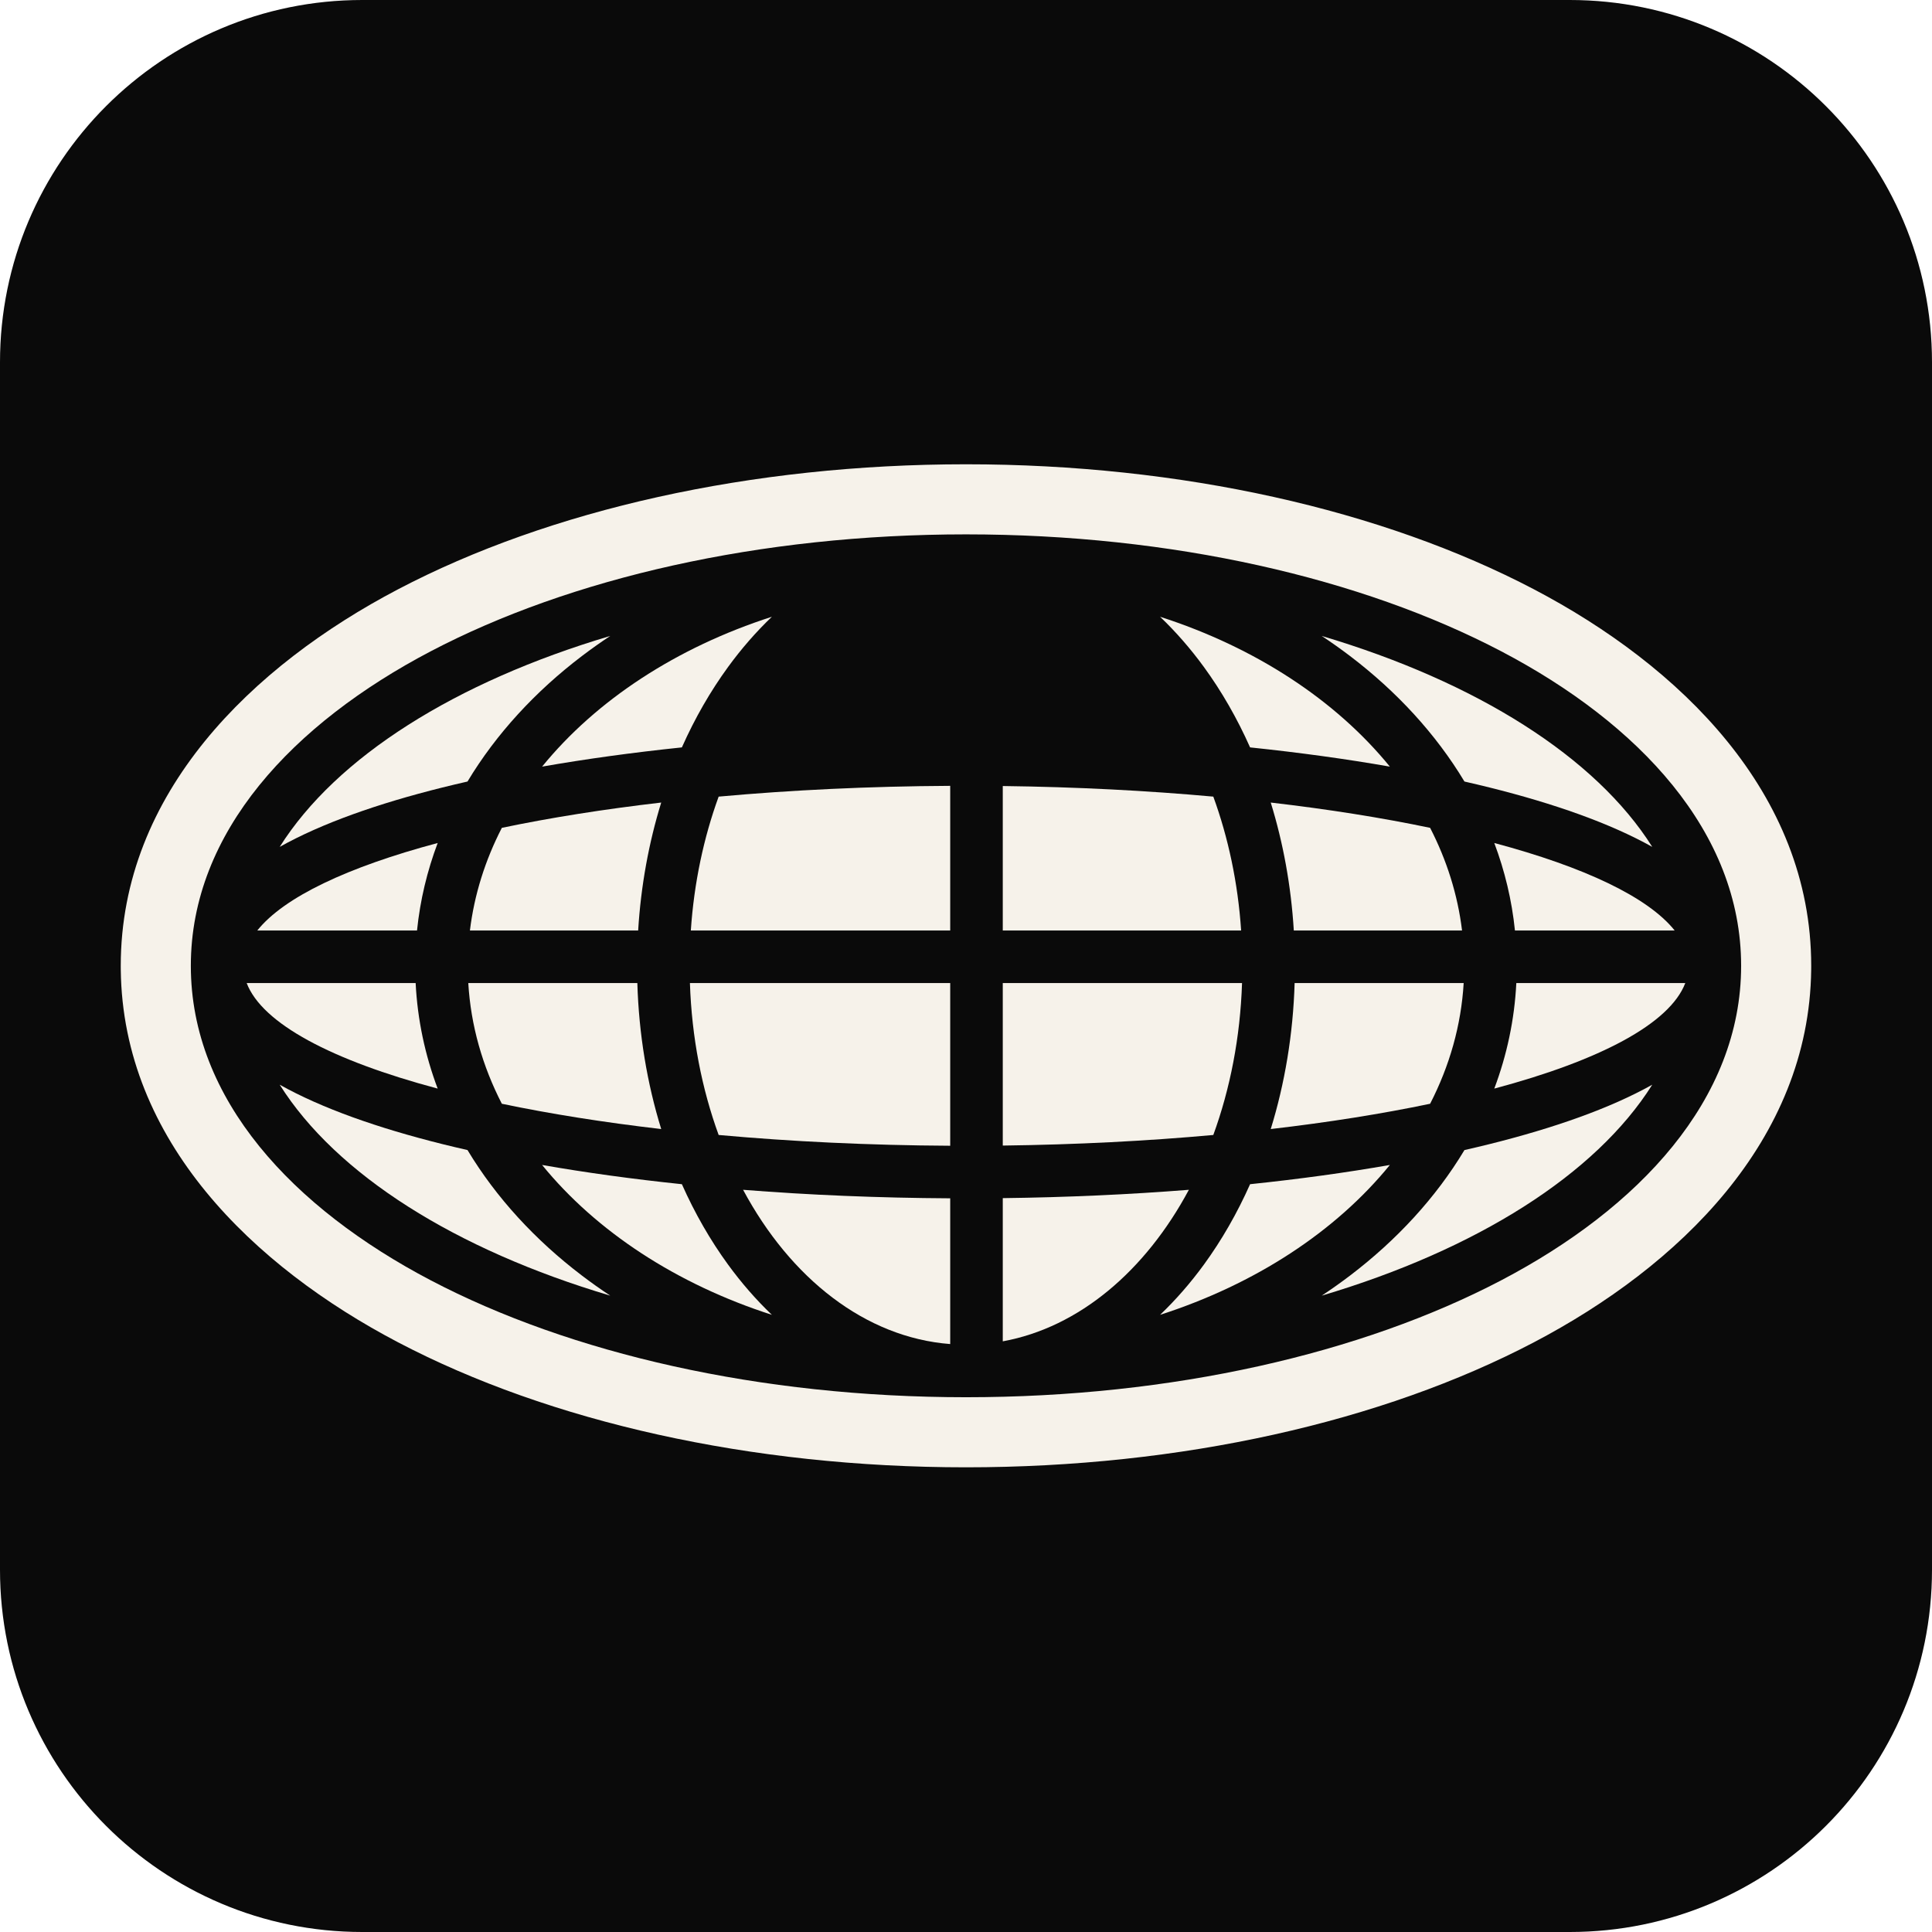
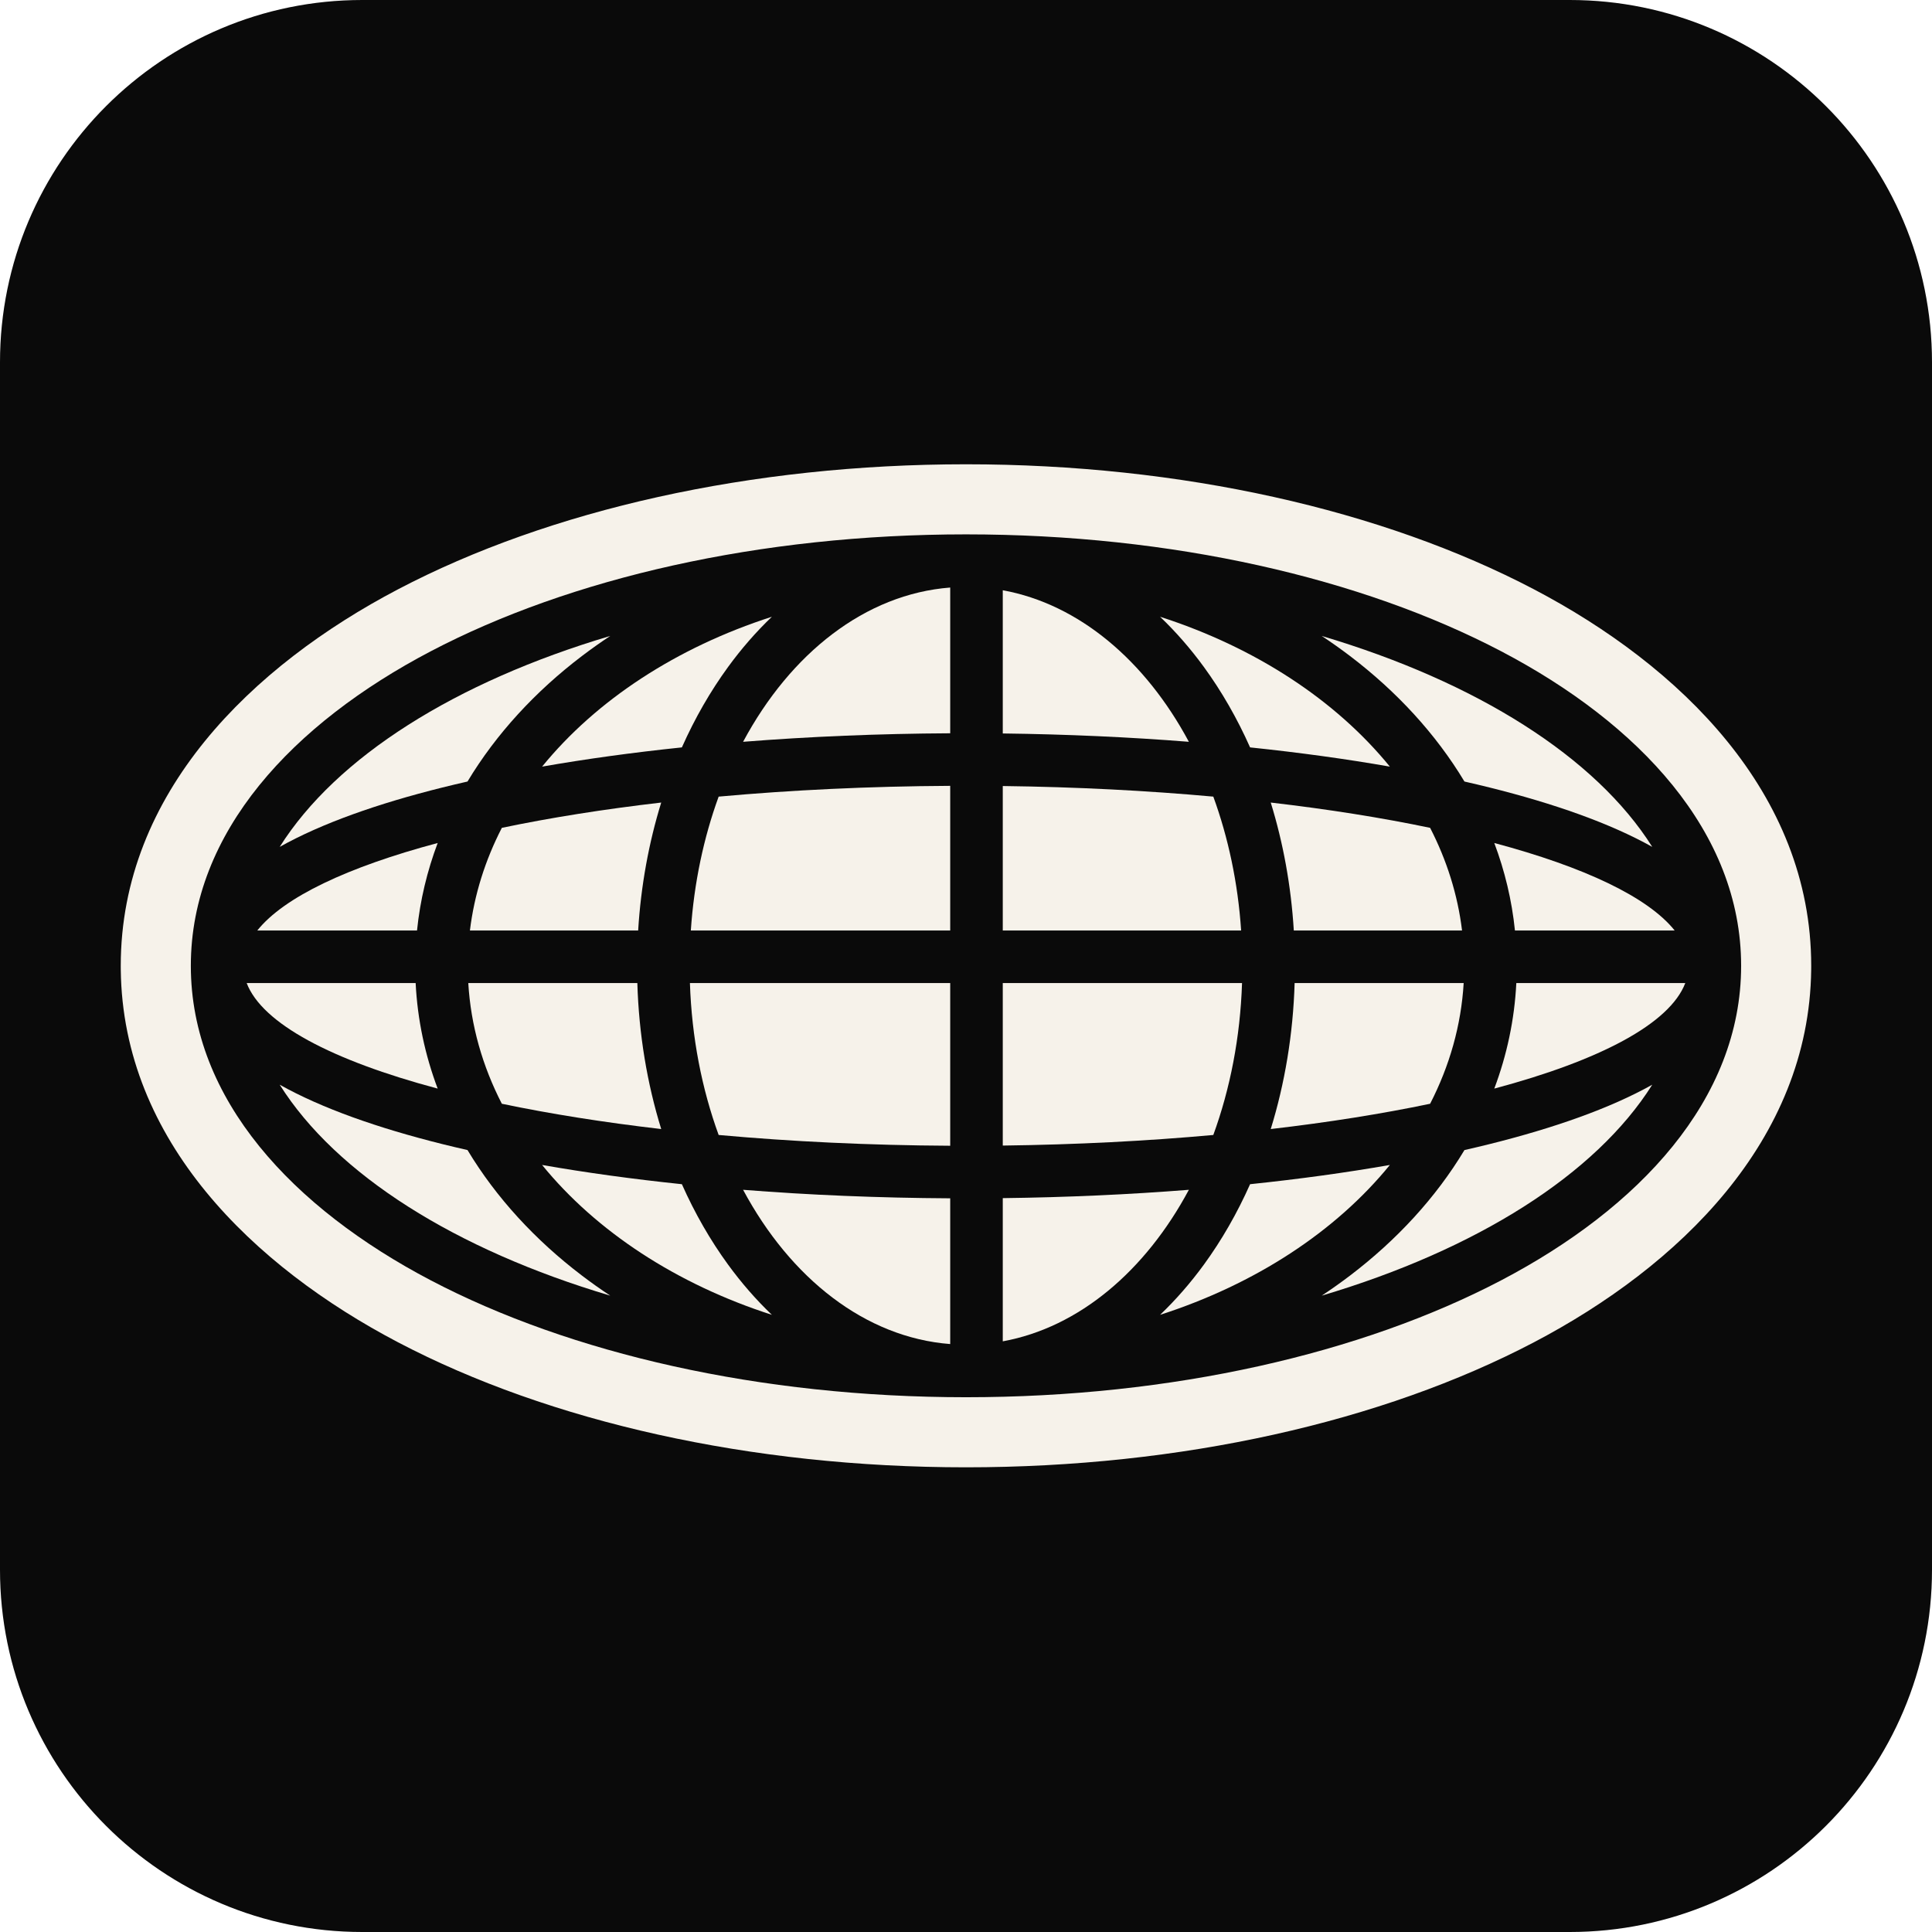
<svg xmlns="http://www.w3.org/2000/svg" viewBox="0 0 32 32" width="32" height="32">
  <rect width="32" height="32" rx="6" fill="#0a0a0a" />
  <g fill="#f6f2ea" transform="translate(2, 7.69) scale(0.02902)">
    <path d="M482.415 0C605.285 0 719.997 25.962 806.542 71.34C889.679 114.931 964.83 187.392 964.83 286.239L964.816 288.551C963.656 386.216 889.03 457.888 806.542 501.139C719.997 546.516 605.285 572.479 482.415 572.479C359.545 572.479 244.833 546.516 158.288 501.139C75.8 457.888 1.175 386.216 0.014 288.551L0 286.239C4.95911e-05 187.392 75.151 114.931 158.288 71.34C244.833 25.962 359.545 2.28882e-05 482.415 0ZM482.415 40C364.679 40 256.6 64.957 176.862 106.766C98.539 147.833 40 209.788 40 286.239C40 362.691 98.539 424.646 176.862 465.713C256.6 507.521 364.679 532.478 482.415 532.479C600.152 532.479 708.23 507.521 787.968 465.713C866.292 424.646 924.83 362.691 924.83 286.239C924.83 209.788 866.292 147.833 787.968 106.766C708.23 64.957 600.152 40 482.415 40Z" />
    <path fill-rule="evenodd" clip-rule="evenodd" d="M355.201 414.086C382.246 464.584 424.899 498.39 473.415 502.132V418.947C432.416 418.732 392.739 417.053 355.201 414.086Z" />
    <path fill-rule="evenodd" clip-rule="evenodd" d="M609.629 414.086C575.765 416.762 540.161 418.393 503.415 418.844V500.578C546.931 492.641 584.838 460.377 609.629 414.086Z" />
    <path fill-rule="evenodd" clip-rule="evenodd" d="M240.484 399.916C271.331 437.802 317.136 467.903 371.629 485.451C362.56 476.791 354.205 467.178 346.651 456.822C336.506 442.912 327.651 427.495 320.264 410.892C292.079 407.954 265.356 404.268 240.484 399.916Z" />
    <path fill-rule="evenodd" clip-rule="evenodd" d="M724.346 399.916C699.474 404.268 672.751 407.954 644.566 410.892C637.179 427.495 628.325 442.912 618.18 456.822C610.627 467.178 602.27 476.789 593.202 485.449C647.695 467.901 693.499 437.802 724.346 399.916Z" />
    <path fill-rule="evenodd" clip-rule="evenodd" d="M90.723 354.108C123.058 405.441 191.074 448.261 279.371 474.498C273.814 470.823 268.417 466.997 263.192 463.023C236.678 442.86 214.294 418.659 197.913 391.41C193.024 390.299 188.232 389.161 183.543 387.993C146.792 378.838 114.789 367.589 90.723 354.108Z" />
    <path fill-rule="evenodd" clip-rule="evenodd" d="M874.105 354.109C850.04 367.589 818.038 378.839 781.288 387.993C776.599 389.161 771.807 390.299 766.917 391.41C750.536 418.659 728.153 442.86 701.639 463.023C696.414 466.997 691.017 470.823 685.46 474.498C773.756 448.261 841.77 405.441 874.105 354.109Z" />
    <path fill-rule="evenodd" clip-rule="evenodd" d="M324.856 296.081C325.871 327.141 331.664 356.496 341.254 382.797C382.619 386.55 427.077 388.699 473.415 388.946V296.081H324.856Z" />
    <path fill-rule="evenodd" clip-rule="evenodd" d="M503.415 296.081V388.842C545.433 388.317 585.794 386.226 623.575 382.798C633.165 356.497 638.96 327.142 639.975 296.081H503.415Z" />
    <path fill-rule="evenodd" clip-rule="evenodd" d="M669.989 296.081C669.12 325.303 664.397 353.405 656.358 379.415C689.271 375.596 719.823 370.726 747.321 364.979C758.382 343.476 765.047 320.297 766.474 296.081H669.989Z" />
    <path fill-rule="evenodd" clip-rule="evenodd" d="M198.357 296.081C199.784 320.297 206.449 343.476 217.51 364.979C245.007 370.726 275.559 375.595 308.471 379.414C300.432 353.404 295.711 325.302 294.842 296.081H198.357Z" />
    <path fill-rule="evenodd" clip-rule="evenodd" d="M796.52 296.081C795.478 317.085 791.118 337.254 783.945 356.326C844.303 340.22 884.111 319.275 892.961 296.081H796.52Z" />
    <path fill-rule="evenodd" clip-rule="evenodd" d="M71.869 296.081C80.719 319.275 120.526 340.219 180.884 356.325C173.712 337.254 169.353 317.085 168.312 296.081H71.869Z" />
    <path fill-rule="evenodd" clip-rule="evenodd" d="M180.885 216.15C129.616 229.831 93.174 247.005 77.938 266.081H169.096C170.867 248.774 174.894 232.079 180.885 216.15Z" />
    <path fill-rule="evenodd" clip-rule="evenodd" d="M308.472 193.063C275.559 196.883 245.007 201.753 217.509 207.5C208.029 225.93 201.78 245.591 199.289 266.081H295.312C296.875 240.56 301.383 215.998 308.472 193.063Z" />
    <path fill-rule="evenodd" clip-rule="evenodd" d="M473.415 183.53C427.076 183.777 382.619 185.928 341.254 189.682C332.733 213.052 327.209 238.834 325.372 266.081H473.415V183.53Z" />
    <path fill-rule="evenodd" clip-rule="evenodd" d="M503.415 266.081H639.459C637.622 238.834 632.098 213.052 623.577 189.682C585.795 186.253 545.434 184.162 503.415 183.637V266.081Z" />
    <path fill-rule="evenodd" clip-rule="evenodd" d="M656.358 193.063C663.447 215.998 667.956 240.56 669.52 266.081H765.542C763.051 245.591 756.802 225.93 747.322 207.5C719.824 201.753 689.271 196.883 656.358 193.063Z" />
    <path fill-rule="evenodd" clip-rule="evenodd" d="M783.945 216.15C789.936 232.079 793.964 248.774 795.735 266.081H886.893C871.656 247.005 835.214 229.831 783.945 216.15Z" />
    <path fill-rule="evenodd" clip-rule="evenodd" d="M279.374 97.978C191.075 124.216 123.057 167.037 90.722 218.37C114.788 204.889 146.791 193.64 183.543 184.485C188.232 183.317 193.024 182.178 197.914 181.066C214.295 153.818 236.679 129.619 263.192 109.456C268.418 105.482 273.816 101.654 279.374 97.978Z" />
    <path fill-rule="evenodd" clip-rule="evenodd" d="M685.457 97.978C691.015 101.654 696.413 105.482 701.639 109.456C728.152 129.619 750.535 153.819 766.916 181.066C771.806 182.178 776.598 183.317 781.288 184.485C818.038 193.64 850.041 204.889 874.106 218.369C841.77 167.037 773.755 124.215 685.457 97.978Z" />
    <path fill-rule="evenodd" clip-rule="evenodd" d="M371.629 87.026C317.136 104.574 271.331 134.676 240.484 172.562C265.356 168.21 292.079 164.523 320.264 161.586C327.651 144.983 336.506 129.566 346.651 115.656C354.205 105.3 362.56 95.687 371.629 87.026Z" />
    <path fill-rule="evenodd" clip-rule="evenodd" d="M593.201 87.027C602.27 95.688 610.626 105.3 618.18 115.656C628.325 129.566 637.179 144.983 644.566 161.586C672.751 164.523 699.474 168.21 724.346 172.562C693.499 134.676 647.694 104.575 593.201 87.027Z" />
+     <path fill-rule="evenodd" clip-rule="evenodd" d="M473.415 70.346C424.9 74.088 382.246 107.893 355.201 158.392C392.739 155.425 432.416 153.745 473.415 153.53V70.346Z" />
+     <path fill-rule="evenodd" clip-rule="evenodd" d="M503.415 153.634C540.161 154.085 575.765 155.715 609.629 158.392C584.838 112.101 546.931 79.837 503.415 71.899V153.634Z" />
  </g>
</svg>
